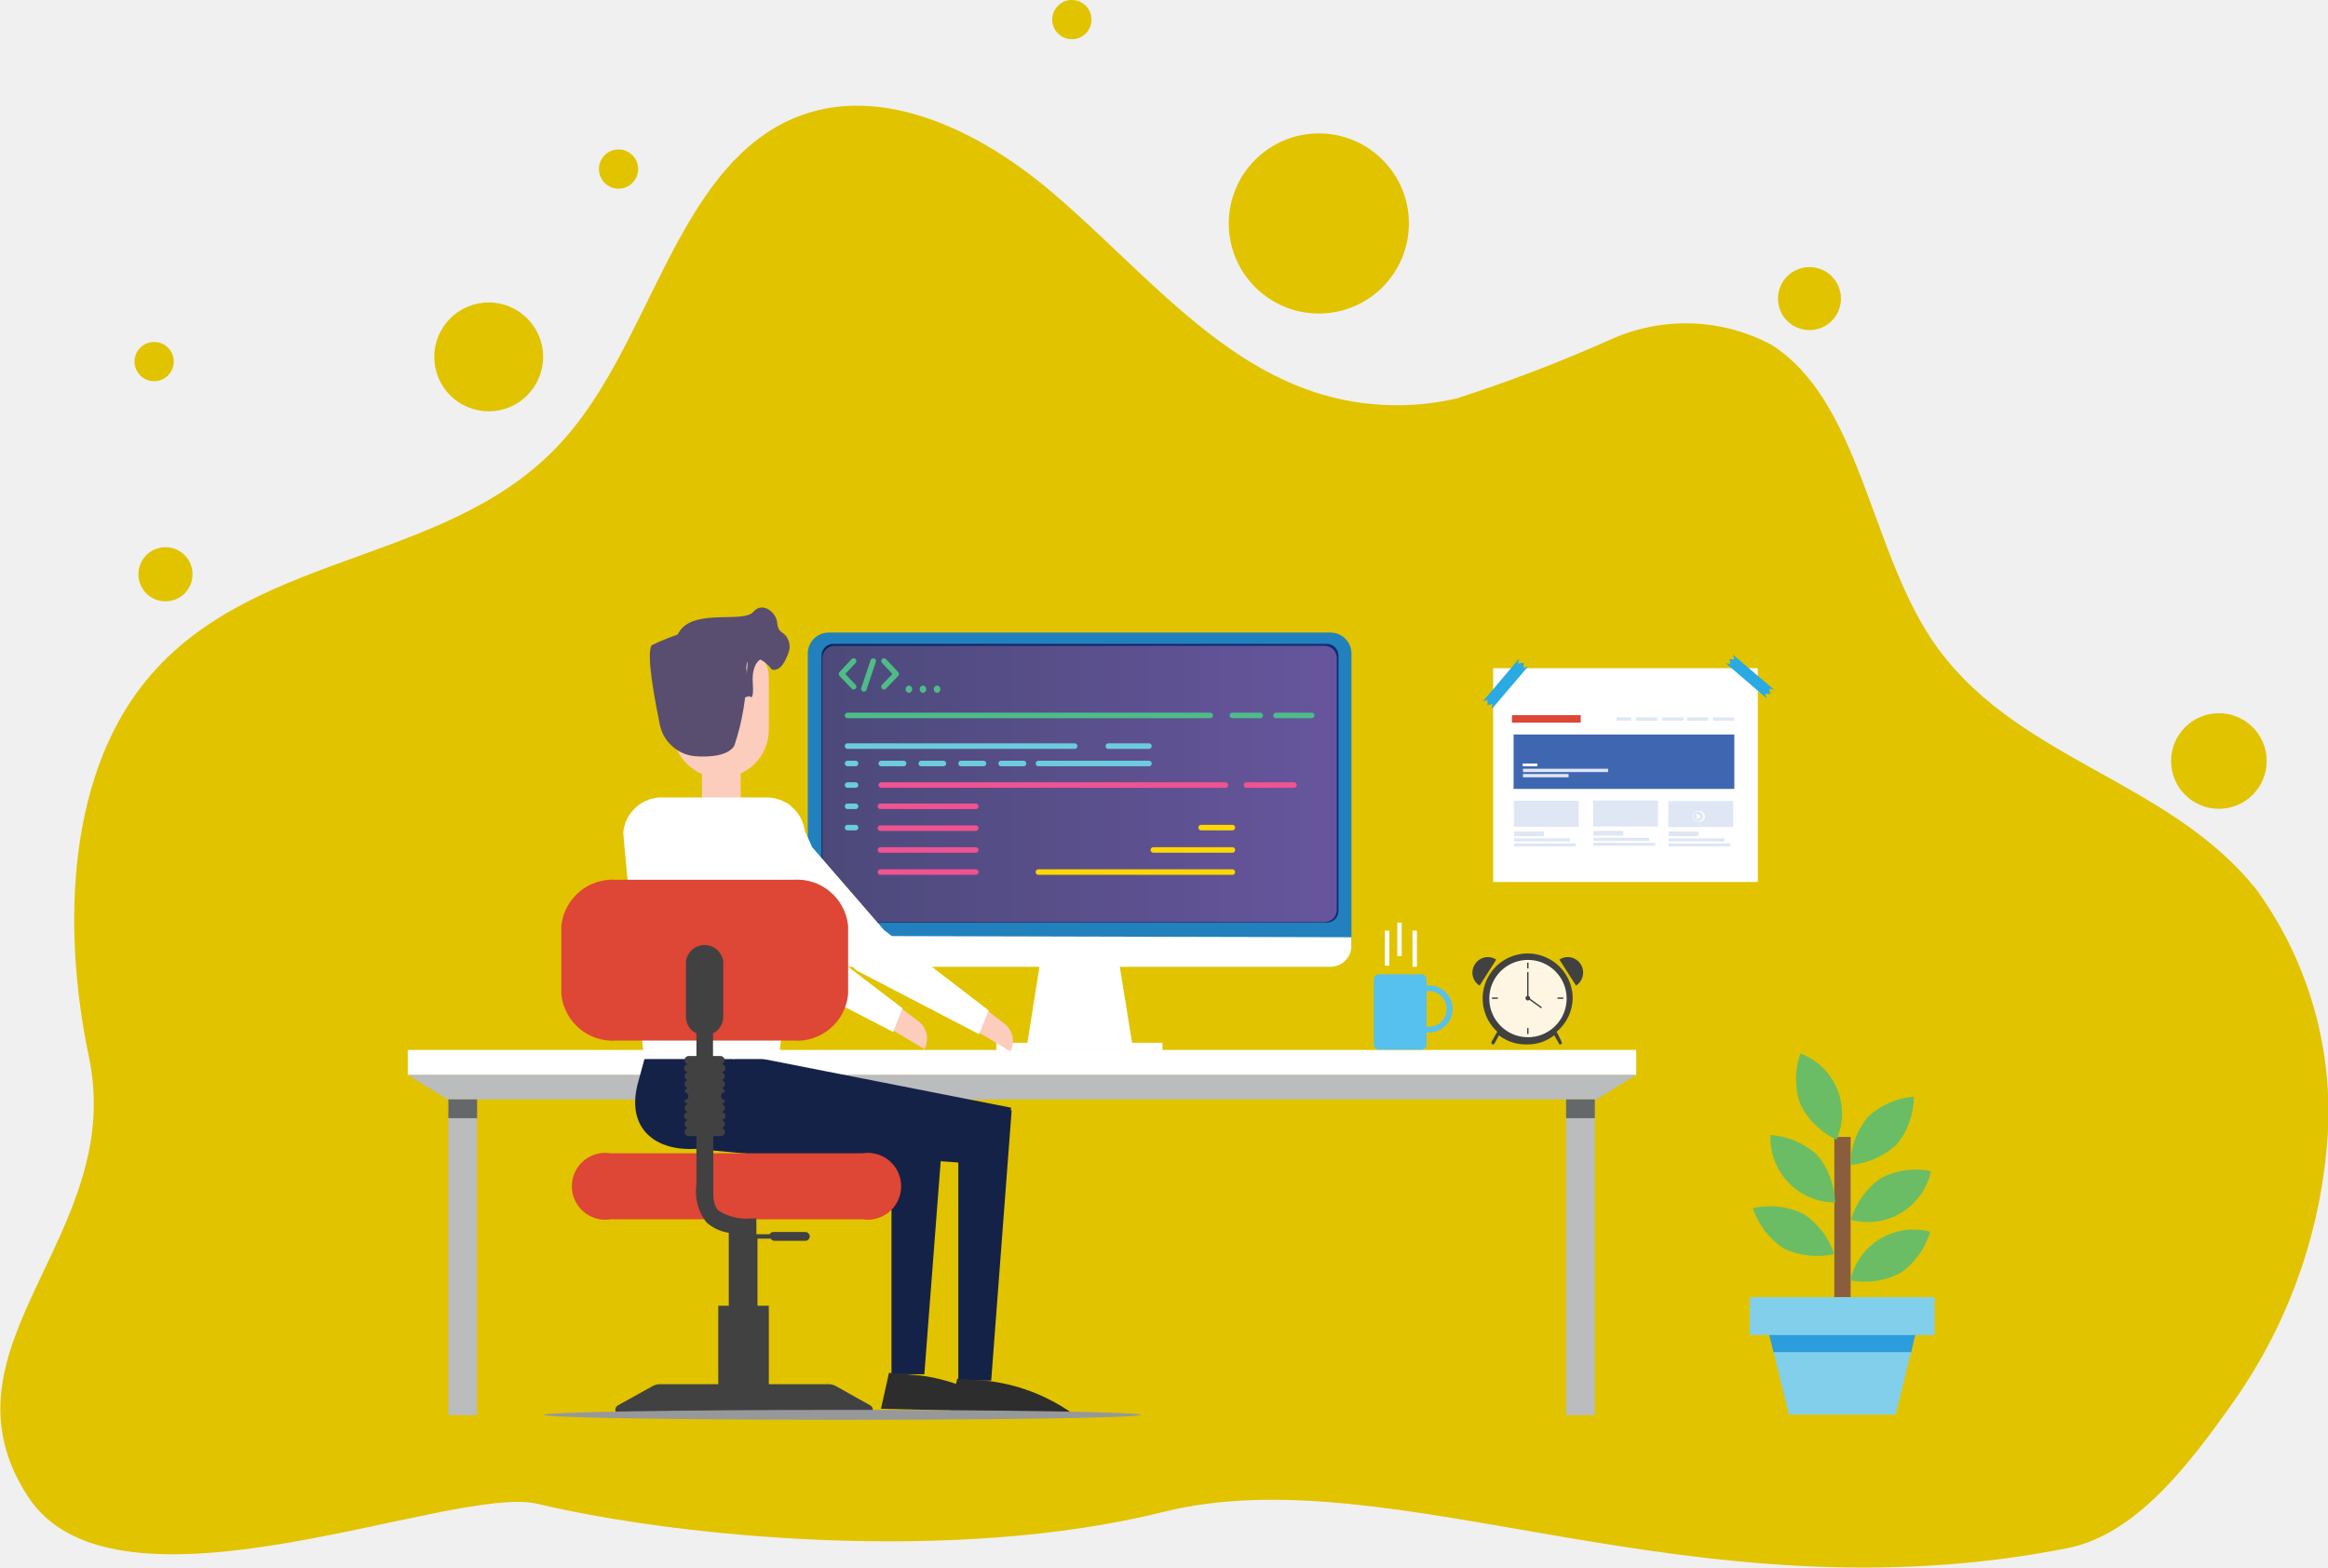
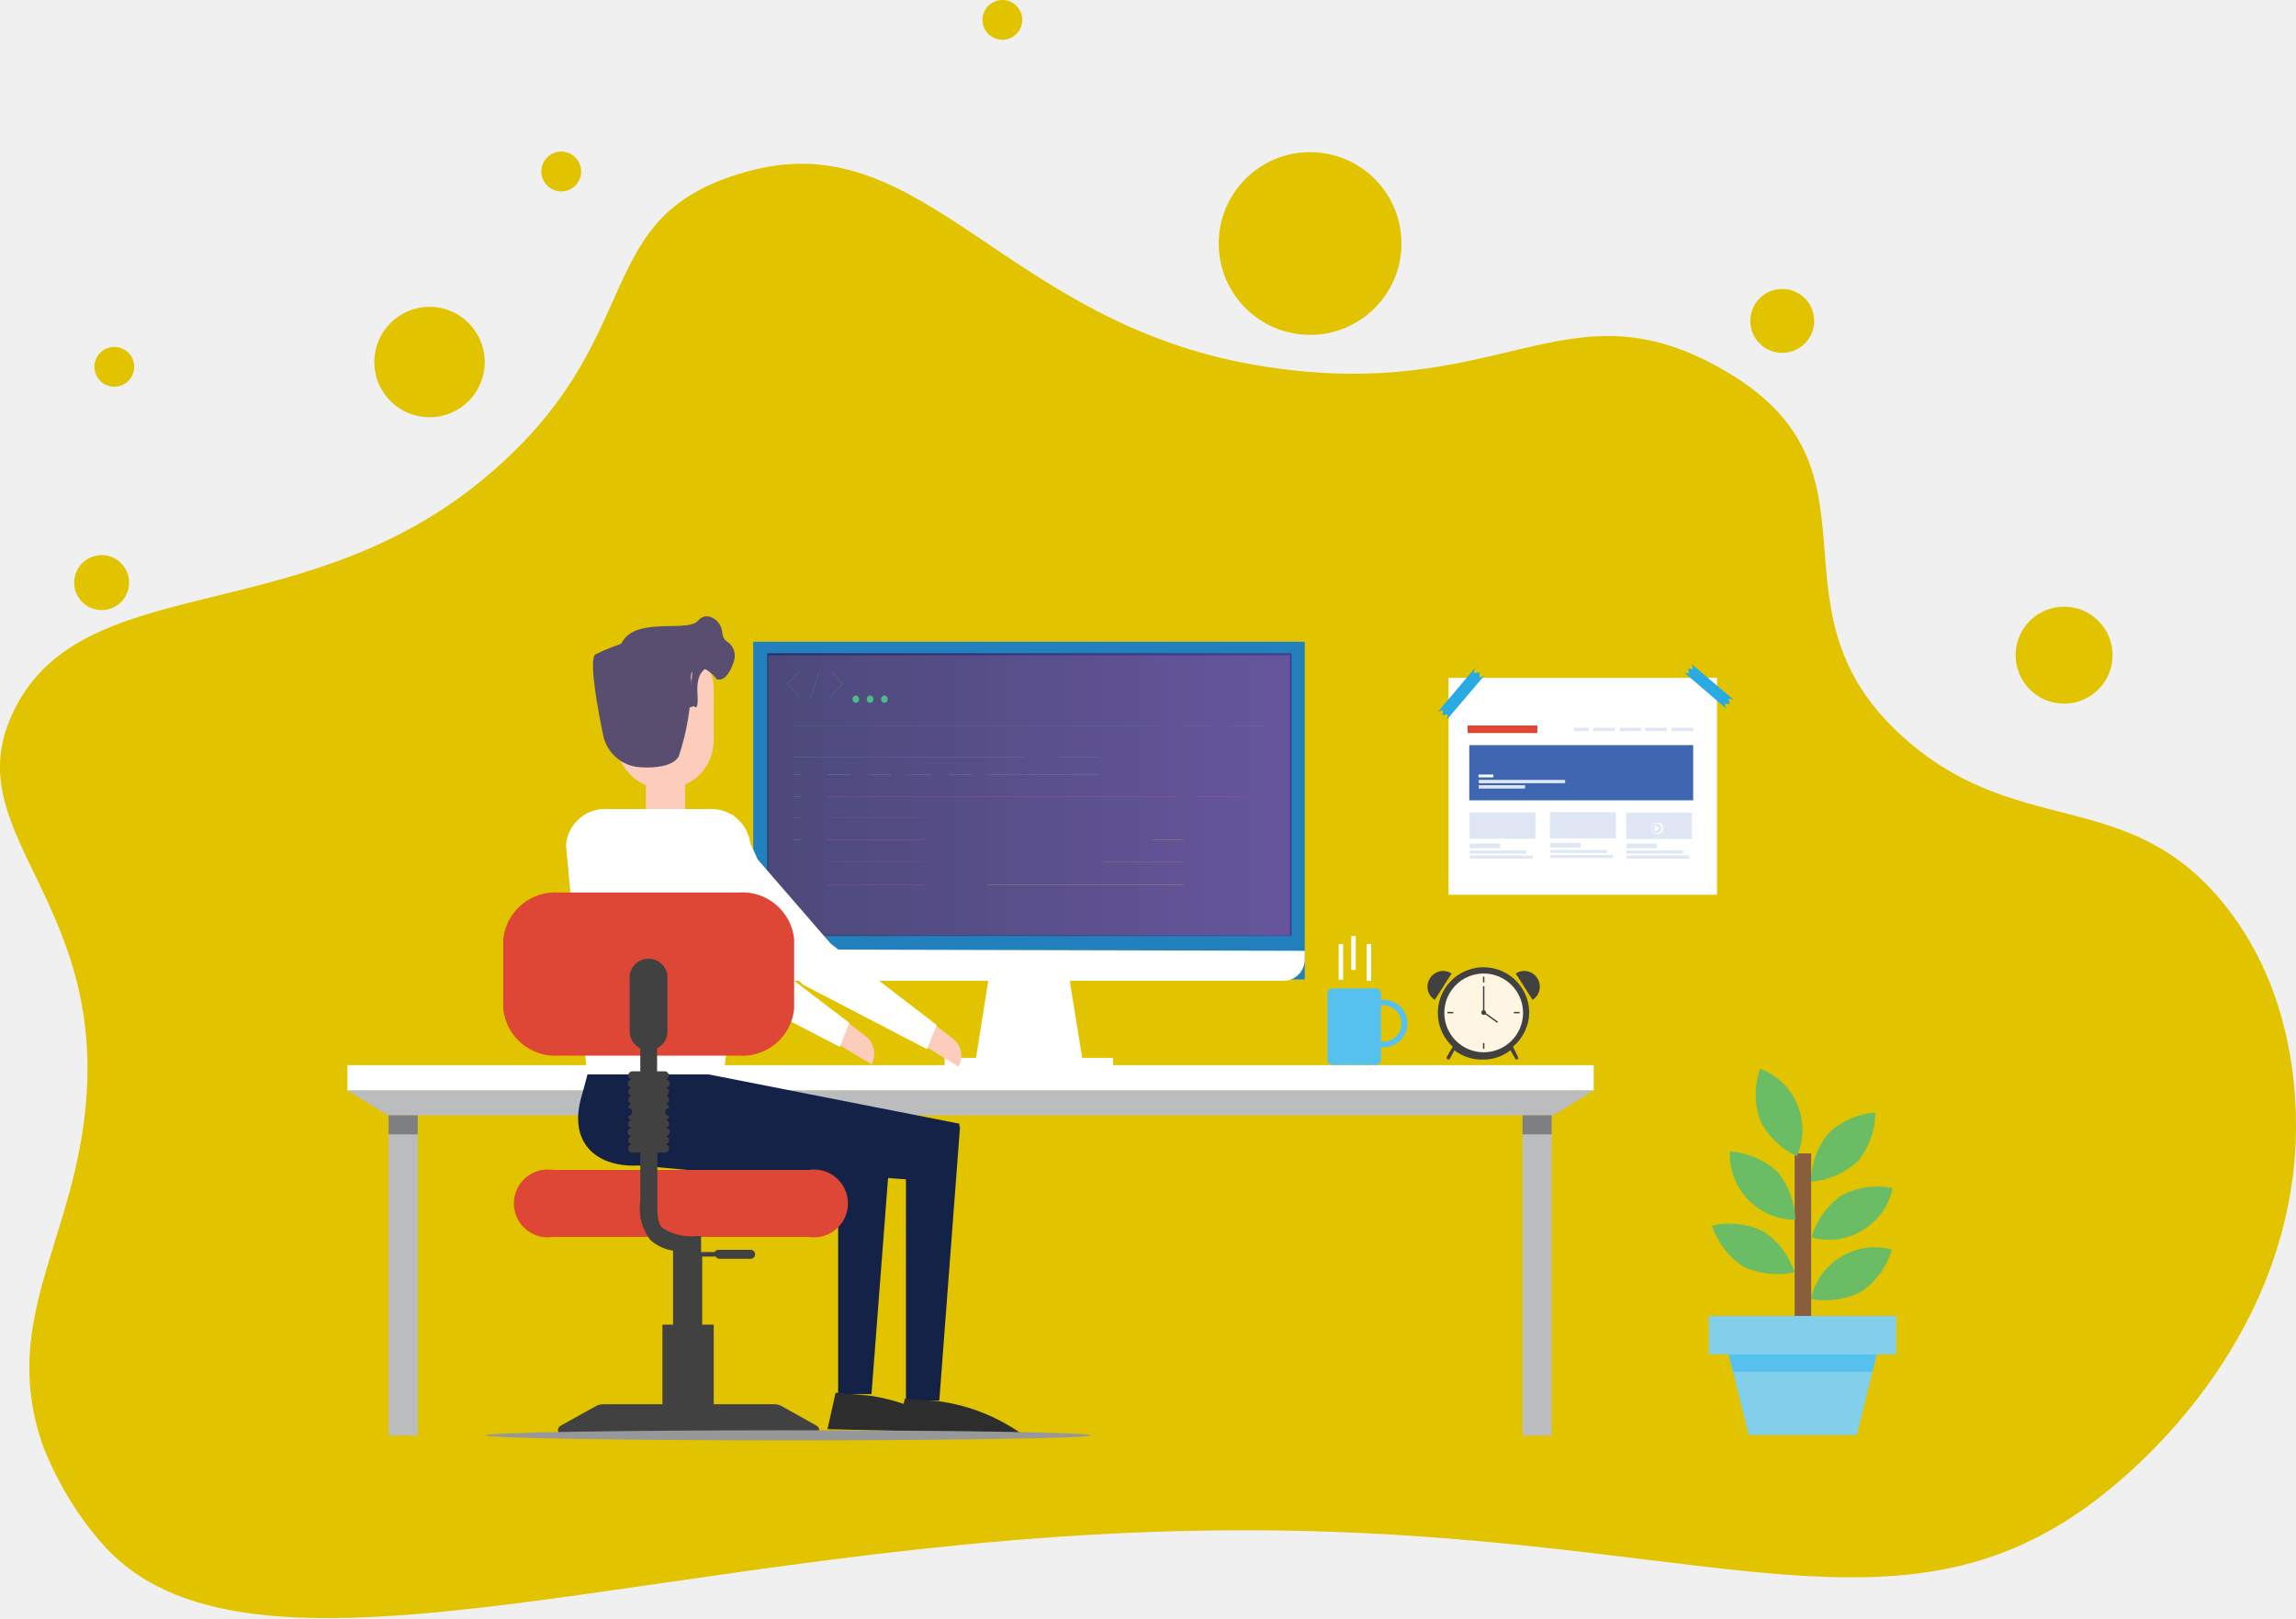
- <svg xmlns="http://www.w3.org/2000/svg" viewBox="0 0 84.27 56.75">
+ <svg xmlns="http://www.w3.org/2000/svg" width="3166.238" height="2231.589" viewBox="0 0 3166.238 2231.589">
  <defs>
-     <style>.cls-1{isolation:isolate;}.cls-2{fill:#e1c300;}.cls-3{fill:#fff;}.cls-4{fill:#babcbe;}.cls-5{fill:#6e6f71;opacity:0.8;}.cls-27,.cls-5,.cls-9{mix-blend-mode:multiply;}.cls-27,.cls-6{fill:#56c1ee;}.cls-7{fill:#bfbdbe;mix-blend-mode:darken;}.cls-8{fill:#2280bd;}.cls-9{opacity:0.81;fill:url(#Degradado_sin_nombre_28);}.cls-10,.cls-12,.cls-13,.cls-14{fill:none;stroke-linecap:round;stroke-linejoin:round;stroke-width:0.2px;}.cls-10{stroke:#4ebc88;}.cls-11{fill:#4ebc88;}.cls-12{stroke:#6cccde;}.cls-13{stroke:#ef5392;}.cls-14{stroke:#fed700;}.cls-15{fill:#152247;}.cls-16{fill:#fcccbc;}.cls-17{fill:#594e70;}.cls-18{fill:#2d2d2d;}.cls-19{fill:#de4635;}.cls-20{fill:#414142;}.cls-21{fill:#fef6e3;}.cls-22{fill:#2aaae2;}.cls-23{fill:#3f67b1;}.cls-24{fill:#dfe6f4;}.cls-25{fill:#979899;}.cls-26{fill:#82cfec;}.cls-28{fill:#8a5e3c;}.cls-29{fill:#6bbd65;}</style>
-     <linearGradient id="Degradado_sin_nombre_28" x1="29.74" y1="28.36" x2="48.45" y2="28.36" gradientUnits="userSpaceOnUse">
+     <linearGradient id="a" y1="0.695" x2="1" y2="0.695" gradientUnits="objectBoundingBox">
      <stop offset="0" stop-color="#231f5b" />
      <stop offset="1" stop-color="#432e86" />
    </linearGradient>
  </defs>
-   <g class="cls-1">
-     <g id="Layer_2" data-name="Layer 2">
-       <g id="Layer_1-2" data-name="Layer 1">
-         <path class="cls-2" d="M74.82,56.05c2.45-.48,4.34-2.92,5.94-5.18a18.86,18.86,0,0,0,3.45-9.17,13.72,13.72,0,0,0-2.49-9.44c-3.24-4.13-8.92-4.73-11.85-9.19-2.2-3.37-2.58-8.58-5.75-10.59a6.59,6.59,0,0,0-5.77-.21,55.37,55.37,0,0,1-5.64,2.16,9.61,9.61,0,0,1-5.89-.52c-3.34-1.4-5.91-4.56-8.8-7S31.27,2.76,28.09,4.6c-3.68,2.13-4.66,7.86-7.61,11.23-4,4.61-11,4-15,8.58-3,3.43-3.28,9-2.26,13.86C4.58,44.73-2.51,48.73,1,54.16c3.17,4.94,15.38-.45,18.45.28,5.14,1.22,15.08,2.18,22.64.3C50.45,52.65,61.16,58.74,74.82,56.05Z" />
-         <circle class="cls-2" cx="17.69" cy="12.92" r="1.97" />
-         <circle class="cls-2" cx="65.5" cy="10.81" r="1.14" />
-         <circle class="cls-2" cx="22.39" cy="6.12" r="0.71" />
-         <circle class="cls-2" cx="80.32" cy="27.55" r="1.73" />
-         <circle class="cls-2" cx="5.99" cy="20.79" r="0.98" />
-         <circle class="cls-2" cx="47.74" cy="8.09" r="3.26" />
-         <circle class="cls-2" cx="38.8" cy="0.71" r="0.71" />
-         <circle class="cls-2" cx="5.58" cy="13.09" r="0.71" />
-         <rect class="cls-3" x="14.76" y="38.01" width="44.47" height="0.91" />
-         <polygon class="cls-4" points="57.8 39.8 16.2 39.8 14.76 38.91 59.23 38.91 57.8 39.8" />
-         <rect class="cls-4" x="16.23" y="39.8" width="1.04" height="11.43" />
-         <rect class="cls-4" x="56.69" y="39.8" width="1.04" height="11.43" />
-         <rect class="cls-5" x="56.69" y="39.8" width="1.04" height="0.68" />
-         <rect class="cls-5" x="16.23" y="39.8" width="1.04" height="0.68" />
-         <path class="cls-6" d="M51.64,35.68h0v-.23a.18.18,0,0,0-.18-.18H49.91a.18.18,0,0,0-.18.18v2.37a.18.18,0,0,0,.18.18h1.55a.18.18,0,0,0,.18-.18v-.45h0a.85.85,0,1,0,0-1.69Zm0,1.49h0V35.88h0a.65.65,0,1,1,0,1.29Z" />
-         <path class="cls-3" d="M50.58,34.61h.16V33.4h-.16Zm-.45.35h.16V33.69h-.16Zm1-1.27V35h.16V33.69Z" />
-         <polygon class="cls-7" points="43.22 30.35 43.04 29.26 40.33 29.26 40.14 30.35 43.22 30.35" />
-         <polygon class="cls-3" points="41 37.88 37.17 37.88 37.72 34.41 40.44 34.41 41 37.88" />
-         <rect class="cls-8" x="29.24" y="22.9" width="19.68" height="12.05" rx="0.76" ry="0.76" />
-         <rect class="cls-3" x="29.77" y="23.38" width="18.62" height="10" rx="0.44" ry="0.44" />
-         <rect class="cls-3" x="36.07" y="37.75" width="6.01" height="0.27" />
-         <path class="cls-3" d="M29.24,33.88v.31A.76.76,0,0,0,30,35H48.16a.76.76,0,0,0,.76-.76v-.31Z" />
-         <rect class="cls-9" x="29.74" y="23.31" width="18.71" height="10.09" rx="0.42" ry="0.42" />
-         <polyline class="cls-10" points="30.9 23.93 30.46 24.4 30.9 24.86" />
-         <polyline class="cls-10" points="32 23.93 32.44 24.4 32 24.86" />
-         <line class="cls-10" x1="31.27" y1="24.94" x2="31.61" y2="23.93" />
-         <ellipse class="cls-11" cx="32.9" cy="24.95" rx="0.12" ry="0.13" />
-         <ellipse class="cls-11" cx="33.41" cy="24.95" rx="0.12" ry="0.13" />
-         <ellipse class="cls-11" cx="33.92" cy="24.95" rx="0.12" ry="0.13" />
-         <line class="cls-10" x1="30.68" y1="25.9" x2="43.81" y2="25.9" />
-         <line class="cls-10" x1="44.61" y1="25.9" x2="45.62" y2="25.9" />
-         <line class="cls-10" x1="46.19" y1="25.9" x2="47.48" y2="25.9" />
-         <line class="cls-12" x1="30.68" y1="27.01" x2="38.9" y2="27.01" />
-         <line class="cls-12" x1="40.12" y1="27.01" x2="41.59" y2="27.01" />
-         <line class="cls-12" x1="41.59" y1="27.64" x2="37.59" y2="27.64" />
-         <line class="cls-12" x1="37.05" y1="27.64" x2="36.24" y2="27.64" />
-         <line class="cls-12" x1="35.6" y1="27.64" x2="34.79" y2="27.64" />
-         <line class="cls-12" x1="34.15" y1="27.64" x2="33.35" y2="27.64" />
-         <line class="cls-12" x1="32.71" y1="27.64" x2="31.9" y2="27.64" />
-         <line class="cls-13" x1="44.36" y1="28.42" x2="31.9" y2="28.42" />
-         <line class="cls-12" x1="30.97" y1="27.64" x2="30.68" y2="27.64" />
-         <line class="cls-12" x1="30.97" y1="28.42" x2="30.68" y2="28.42" />
-         <line class="cls-12" x1="30.97" y1="29.19" x2="30.68" y2="29.19" />
-         <line class="cls-12" x1="30.97" y1="29.96" x2="30.68" y2="29.96" />
-         <line class="cls-13" x1="45.12" y1="28.42" x2="46.84" y2="28.42" />
-         <line class="cls-13" x1="31.87" y1="29.19" x2="35.32" y2="29.19" />
-         <line class="cls-13" x1="31.87" y1="29.98" x2="35.32" y2="29.98" />
-         <line class="cls-13" x1="31.87" y1="30.77" x2="35.32" y2="30.77" />
-         <line class="cls-13" x1="31.87" y1="31.57" x2="35.32" y2="31.57" />
-         <line class="cls-14" x1="37.59" y1="31.57" x2="44.61" y2="31.57" />
-         <line class="cls-14" x1="41.75" y1="30.77" x2="44.61" y2="30.77" />
-         <line class="cls-14" x1="43.48" y1="29.96" x2="44.61" y2="29.96" />
-         <path class="cls-15" d="M33.4,40l-.57,2.3-7.67-.71c-1.4.08-2.49-.7-2.08-2.34l.45-1.65Z" />
-         <path class="cls-15" d="M36.6,40.1l-.17,2.11-7.65-.55c-1.6-.14-2.73-.78-2.46-2.15l.31-1.37Z" />
-         <path class="cls-16" d="M25.82,27.36h.59a.41.41,0,0,1,.41.41v2.07a0,0,0,0,1,0,0h-1.4a0,0,0,0,1,0,0V27.76a.41.41,0,0,1,.41-.41Z" transform="translate(52.23 57.19) rotate(180)" />
-         <path class="cls-16" d="M32.16,37.2l1.3.78h0a.79.79,0,0,0-.2-1l-.66-.5Z" />
-         <path class="cls-3" d="M25.07,29.71s-.77,1.87,0,2.55,2.81,2.79,2.81,2.79l4.45,2.31.34-.86-3.82-2.91-2.59-3s-.82-1.87-1-1.57A3.15,3.15,0,0,0,25.07,29.71Z" />
-         <path class="cls-3" d="M28.19,38.34H23.31l-.75-8.19a1.4,1.4,0,0,1,1.49-1.28h3.6a1.4,1.4,0,0,1,1.49,1.28Z" />
-         <path class="cls-16" d="M25.49,23.38H26.7a1.13,1.13,0,0,1,1.13,1.13v1.91a1.74,1.74,0,0,1-1.74,1.74h0a1.74,1.74,0,0,1-1.74-1.74V24.51a1.13,1.13,0,0,1,1.13-1.13Z" />
-         <path class="cls-17" d="M24.5,24.44s-.39-1.26.29-1.79,2.16-.12,2.48-.5.82,0,.86.38.17.31.31.48a.62.62,0,0,1,.1.62c-.08.23-.27.7-.6.61,0,0-.38-.54-.83-.42s-.36.34-.92.25-.84-.8-1.11-.36S24.65,24.46,24.5,24.44Z" />
-         <path class="cls-16" d="M35.27,37.28l1.3.78h0a.78.78,0,0,0-.21-1l-.65-.5Z" />
-         <path class="cls-3" d="M28.18,29.78s-.78,1.88,0,2.56S31,35.13,31,35.13l4.44,2.31.35-.86L32,33.67l-2.6-3s-.81-1.88-1-1.57A3.15,3.15,0,0,0,28.18,29.78Z" />
-         <polygon class="cls-15" points="33.46 49.75 32.27 49.75 32.27 39.97 34.21 39.97 33.46 49.75" />
-         <polygon class="cls-15" points="35.88 49.98 34.69 49.98 34.69 40.2 36.62 40.2 35.88 49.98" />
-         <path class="cls-17" d="M27.7,23.79l-.17.08s-.33.15-.28.86-.12.47-.12.47l-.17.05.15-1.81.38.23a.5.5,0,0,0-.46.62A8.66,8.66,0,0,1,26.58,27c-.23.37-.9.41-1.36.38a1.4,1.4,0,0,1-.78-.28h0a1.42,1.42,0,0,1-.55-.84c-.18-.88-.51-2.6-.3-2.9a7.53,7.53,0,0,1,2.5-.73,1.41,1.41,0,0,1,1.26.41l.18.18v.36" />
-         <path class="cls-18" d="M32.18,49.7,31.89,51l4.6.11a6.69,6.69,0,0,0-3.13-1.31Z" />
-         <path class="cls-18" d="M34.65,49.91l-.29,1.27,4.6.09A6.71,6.71,0,0,0,35.84,50Z" />
-         <path class="cls-19" d="M28.7,31.85H22.32a1.87,1.87,0,0,0-2,1.66V36a1.87,1.87,0,0,0,2,1.67H28.7a1.86,1.86,0,0,0,2-1.67V33.51A1.86,1.86,0,0,0,28.7,31.85Z" />
-         <path class="cls-19" d="M31.22,41.75H22.1a1.21,1.21,0,1,0,0,2.39h9.12a1.21,1.21,0,1,0,0-2.39Z" />
-         <path class="cls-20" d="M26.11,38.53a.16.16,0,0,0,.12-.15.15.15,0,0,0-.15-.15h-.27v-.82a.67.67,0,0,0,.37-.6v-2a.68.68,0,0,0-1.35,0v2a.66.66,0,0,0,.38.6v.82h-.28a.15.15,0,0,0-.15.15.16.16,0,0,0,.12.15.14.14,0,0,0,0,.28.16.16,0,0,0-.12.15.14.14,0,0,0,.12.14.15.15,0,0,0-.12.15.14.14,0,0,0,.12.14.15.15,0,0,0-.12.15.14.14,0,0,1,0,.28.15.15,0,0,0,.12.15.14.14,0,0,0-.12.14.16.16,0,0,0,.12.15.14.14,0,0,0,0,.28.16.16,0,0,0-.12.15.14.14,0,0,0,.12.14.16.16,0,0,0-.12.15.15.15,0,0,0,.15.15h.28v1.55c0,.06,0,.12,0,.18a1.83,1.83,0,0,0,.36,1.39,1.57,1.57,0,0,0,.81.38v2.64H26v2.84h-2.1a.58.58,0,0,0-.26.06l-1.26.7a.19.19,0,0,0,.1.36h8.92a.19.19,0,0,0,.09-.36l-1.25-.7a.58.58,0,0,0-.26-.06H27.83V47.27h-.41V44.84h.48a.16.16,0,0,0,.14.08h1.11a.16.16,0,0,0,0-.32H28a.16.16,0,0,0-.14.08h-.48v-.57h-.18A1.87,1.87,0,0,1,26,43.82c-.18-.18-.19-.48-.18-1V41.13h.27a.15.15,0,0,0,.15-.15.16.16,0,0,0-.12-.15.14.14,0,0,0,.12-.14.16.16,0,0,0-.12-.15.14.14,0,0,0,0-.28.16.16,0,0,0,.12-.15.14.14,0,0,0-.12-.14.15.15,0,0,0,.12-.15.14.14,0,0,1,0-.28.15.15,0,0,0-.12-.15.14.14,0,0,0,.12-.14.15.15,0,0,0-.12-.15.14.14,0,0,0,.12-.14.16.16,0,0,0-.12-.15.14.14,0,0,0,0-.28Z" />
-         <path class="cls-21" d="M56.82,36.14a1.52,1.52,0,1,1-1.52-1.52A1.52,1.52,0,0,1,56.82,36.14Z" />
-         <path class="cls-20" d="M55.39,36.14a.09.09,0,0,1-.09.08.09.09,0,0,1-.08-.08.09.09,0,0,1,.08-.09A.09.09,0,0,1,55.39,36.14Z" />
-         <path class="cls-20" d="M53.39,34.91a.55.55,0,0,0,.17.77l.6-.94A.55.55,0,0,0,53.39,34.91Zm3.83,0a.55.55,0,0,0-.77-.17l.6.94A.56.56,0,0,0,57.22,34.91Zm-.29,1.24a1.63,1.63,0,1,0-2.73,1.2L54,37.7a.08.08,0,0,0,0,.09.06.06,0,0,0,.09,0l.17-.31a1.58,1.58,0,0,0,1,.33,1.56,1.56,0,0,0,1-.33l.18.31s0,.05.08,0,0,0,0-.09l-.17-.35A1.62,1.62,0,0,0,56.93,36.15Zm-1.63,1.4a1.4,1.4,0,1,1,1.41-1.4A1.4,1.4,0,0,1,55.3,37.55Z" />
-         <rect class="cls-20" x="55.28" y="34.85" width="0.05" height="0.21" />
-         <rect class="cls-20" x="55.28" y="35.19" width="0.05" height="0.93" />
-         <rect class="cls-20" x="55.52" y="36" width="0.05" height="0.62" transform="translate(117.44 12.36) rotate(125.68)" />
-         <rect class="cls-20" x="56.46" y="36.03" width="0.05" height="0.21" transform="translate(92.62 -20.35) rotate(90)" />
-         <rect class="cls-20" x="55.28" y="37.21" width="0.05" height="0.21" transform="translate(110.61 74.64) rotate(180)" />
-         <rect class="cls-20" x="54.1" y="36.03" width="0.05" height="0.21" transform="translate(17.98 90.26) rotate(-90)" />
-         <rect class="cls-3" x="54.05" y="24.19" width="9.58" height="7.74" />
-         <polygon class="cls-22" points="54 25.67 54.02 25.48 53.84 25.53 53.85 25.34 53.68 25.39 54.99 23.84 54.95 24.02 55.16 23.99 55.15 24.18 55.32 24.12 54 25.67" />
-         <polygon class="cls-22" points="62.47 24.01 62.64 24.03 62.6 23.86 62.78 23.87 62.73 23.7 64.22 24.97 64.05 24.93 64.08 25.13 63.9 25.11 63.95 25.28 62.47 24.01" />
-         <rect class="cls-23" x="54.79" y="26.59" width="7.99" height="1.97" />
-         <rect class="cls-24" x="54.8" y="28.99" width="2.35" height="0.94" />
-         <rect class="cls-3" x="55.12" y="27.64" width="0.53" height="0.1" />
-         <rect class="cls-24" x="55.13" y="27.83" width="3.08" height="0.12" />
-         <rect class="cls-24" x="55.13" y="28.02" width="1.65" height="0.12" />
-         <rect class="cls-24" x="58.52" y="25.97" width="0.53" height="0.12" />
-         <rect class="cls-24" x="59.22" y="25.97" width="0.77" height="0.12" />
-         <rect class="cls-24" x="60.16" y="25.97" width="0.77" height="0.12" />
-         <rect class="cls-24" x="61.07" y="25.97" width="0.77" height="0.12" />
-         <rect class="cls-24" x="62.01" y="25.97" width="0.77" height="0.12" />
-         <rect class="cls-19" x="54.73" y="25.89" width="2.49" height="0.27" />
-         <rect class="cls-24" x="54.81" y="30.1" width="1.08" height="0.17" />
-         <rect class="cls-24" x="54.81" y="30.35" width="2.02" height="0.11" />
-         <rect class="cls-24" x="54.81" y="30.53" width="2.24" height="0.11" />
-         <rect class="cls-24" x="57.67" y="28.98" width="2.35" height="0.94" />
-         <rect class="cls-24" x="57.68" y="30.08" width="1.08" height="0.17" />
-         <rect class="cls-24" x="57.68" y="30.33" width="2.02" height="0.11" />
-         <rect class="cls-24" x="57.68" y="30.51" width="2.24" height="0.11" />
-         <rect class="cls-24" x="60.39" y="29" width="2.35" height="0.94" />
-         <rect class="cls-24" x="60.4" y="30.1" width="1.08" height="0.17" />
-         <rect class="cls-24" x="60.4" y="30.35" width="2.02" height="0.11" />
-         <rect class="cls-24" x="60.4" y="30.53" width="2.24" height="0.11" />
-         <polygon class="cls-3" points="61.41 29.45 61.59 29.56 61.41 29.66 61.41 29.45" />
-         <path class="cls-3" d="M61.47,29.36a.2.2,0,0,0-.19.2.2.2,0,0,0,.19.19.2.2,0,1,0,0-.39Zm0,.37a.17.17,0,0,1-.17-.17.17.17,0,0,1,.17-.18.18.18,0,0,1,.18.18A.18.18,0,0,1,61.47,29.73Z" />
-         <ellipse class="cls-25" cx="30.49" cy="51.22" rx="10.8" ry="0.18" />
-         <polygon class="cls-26" points="68.62 51.21 64.76 51.21 63.74 47.09 69.64 47.09 68.62 51.21" />
-         <polygon class="cls-27" points="63.97 48.03 64.2 48.95 69.18 48.95 69.4 48.03 63.97 48.03" />
-         <rect class="cls-28" x="66.4" y="41.16" width="0.59" height="5.8" />
-         <rect class="cls-26" x="63.34" y="46.96" width="6.69" height="1.37" />
-         <path class="cls-29" d="M69.9,42.4A2.34,2.34,0,0,1,67,44.16a2.79,2.79,0,0,1,1.07-1.5A2.71,2.71,0,0,1,69.9,42.4Z" />
-         <path class="cls-29" d="M69.87,44.59a2.75,2.75,0,0,1-1.07,1.49,2.78,2.78,0,0,1-1.82.27,2.34,2.34,0,0,1,2.89-1.76Z" />
-         <path class="cls-29" d="M69.28,39.7a2.74,2.74,0,0,1-.62,1.73,2.79,2.79,0,0,1-1.68.74,2.79,2.79,0,0,1,.63-1.73A2.75,2.75,0,0,1,69.28,39.7Z" />
-         <path class="cls-29" d="M66.4,45.4a2.85,2.85,0,0,1-1.83-.2,2.82,2.82,0,0,1-1.12-1.46,2.78,2.78,0,0,1,1.83.2A2.82,2.82,0,0,1,66.4,45.4Z" />
-         <path class="cls-29" d="M66.43,43.53a2.34,2.34,0,0,1-2.34-2.44,2.79,2.79,0,0,1,1.69.72A2.84,2.84,0,0,1,66.43,43.53Z" />
-         <path class="cls-29" d="M65.17,38.14a2.73,2.73,0,0,0,0,1.84,2.78,2.78,0,0,0,1.31,1.28,2.33,2.33,0,0,0-1.3-3.12Z" />
-       </g>
+   <g transform="translate(0.271 0.34)">
+     <g transform="translate(-0.271 -0.34)">
+       <path d="M2897.525,1842.7c40.155-31.5,236.986-191.343,265.352-451.439,4.522-41.507,18.976-222.454-96.232-364.83-134.686-166.493-289.468-86.029-449.7-236.908-186.009-175.188-8.425-361.121-233.661-495.652s-309.372,47.536-651.4-10.628C1387.035,224.61,1274.88-46,1038.011,14.176,801.142,74.388,906.533,246.639,659.229,446.1,405.316,650.852,104.911,563.238,14.9,768.262c-73.237,166.763,144.927,260.019,99.13,568.966C89.22,1504.416,4.118,1610.735,57.374,1769.111c0,0,26.242,78.106,88.5,145.159,209.894,226.087,783.3-12.483,1515.206-23.768C2333.855,1880.145,2607.632,2070.135,2897.525,1842.7Z" transform="translate(0.271 220.344)" fill="#e1c300" />
+       <circle cx="76.135" cy="76.135" r="76.135" transform="translate(516.198 423.188)" fill="#e1c300" />
+       <circle cx="44.058" cy="44.058" r="44.058" transform="translate(2413.703 398.501)" fill="#e1c300" />
+       <circle cx="27.44" cy="27.44" r="27.44" transform="translate(746.536 209.082)" fill="#e1c300" />
+       <circle cx="66.86" cy="66.86" r="66.86" transform="translate(2779.563 836.714)" fill="#e1c300" />
+       <circle cx="37.874" cy="37.874" r="37.874" transform="translate(102.285 765.603)" fill="#e1c300" />
+       <circle cx="125.99" cy="125.99" r="125.99" transform="translate(1680.662 209.855)" fill="#e1c300" />
+       <circle cx="27.44" cy="27.44" r="27.44" transform="translate(1354.844)" fill="#e1c300" />
+       <circle cx="27.44" cy="27.44" r="27.44" transform="translate(130.215 478.454)" fill="#e1c300" />
+       <rect width="1718.645" height="35.169" transform="translate(479.096 1468.984)" fill="#fff" />
+       <path d="M1675.506,72.966H67.778L12.126,38.57H1730.771Z" transform="translate(466.97 1465.196)" fill="#babcbe" />
+       <rect width="40.193" height="441.739" transform="translate(535.908 1538.162)" fill="#babcbe" />
+       <rect width="40.193" height="441.739" transform="translate(2099.578 1538.162)" fill="#babcbe" />
+       <rect width="40.193" height="26.28" transform="translate(2099.578 1538.162)" fill="#6e6f71" opacity="0.8" style="isolation:isolate" />
+       <rect width="40.193" height="26.28" transform="translate(535.908 1538.162)" fill="#6e6f71" opacity="0.8" style="isolation:isolate" />
+       <path d="M120.912,50.775h0V41.886a6.952,6.952,0,0,0-6.956-6.957h-59.9A6.952,6.952,0,0,0,47.1,41.886h0v91.594a6.977,6.977,0,0,0,6.957,6.956h59.9a6.977,6.977,0,0,0,6.956-6.956h0V116.089h0a32.85,32.85,0,1,0,7.111-65.314A31.25,31.25,0,0,0,120.912,50.775Zm0,57.584h0V58.5h0a25.121,25.121,0,1,1,6.222,49.855A27.928,27.928,0,0,1,120.912,108.36Z" transform="translate(1783.494 1328.168)" fill="#56c1ee" />
+       <path d="M64.887,79.823h6.183V33.06H64.887ZM47.5,93.35H53.68V44.268H47.5ZM86.143,44.268V94.9h6.184V44.268Z" transform="translate(1798.553 1257.768)" fill="#fff" />
+       <path d="M156.54,71.045,149.583,28.92H44.849L37.506,71.045Z" transform="translate(1422.459 1101.9)" fill="#bfbdbe" />
+       <path d="M182.555,168.176H34.536L55.792,34.07H160.913Z" transform="translate(1310.646 1295.784)" fill="#fff" />
+       <rect width="760.579" height="465.7" rx="0.76" transform="translate(1038.709 885.023)" fill="#2280bd" />
+       <rect width="719.613" height="386.473" rx="0.44" transform="translate(1059.192 903.574)" fill="#fff" />
+       <rect width="232.27" height="10.435" transform="translate(1302.67 1458.936)" fill="#fff" />
+       <path d="M26.671,33.54V45.521A29.342,29.342,0,0,0,54.033,76.748c.7.039,1.353.077,2.01.077H757.878a29.359,29.359,0,0,0,29.372-29.372V35.472Z" transform="translate(1012.036 1275.838)" fill="#fff" />
+       <rect width="723.091" height="389.951" rx="0.42" transform="translate(1058.033 900.868)" opacity="0.81" fill="url(#a)" style="isolation:isolate" />
+       <path d="M44.831,23.59l-17,18.164,17,17.778" transform="translate(1058.033 901.24)" fill="none" stroke="#4ebc88" stroke-linecap="round" stroke-linejoin="round" stroke-width="0.2" />
+       <path d="M29.366,23.59l17,18.164-17,17.778" transform="translate(1116.01 901.24)" fill="none" stroke="#4ebc88" stroke-linecap="round" stroke-linejoin="round" stroke-width="0.2" />
+       <line y1="39.034" x2="13.14" transform="translate(1117.163 924.83)" stroke-width="0.2" stroke="#4ebc88" stroke-linecap="round" stroke-linejoin="round" fill="none" />
+       <ellipse cx="4.638" cy="5.024" rx="4.638" ry="5.024" transform="translate(1175.521 959.226)" fill="#4ebc88" />
+       <ellipse cx="4.638" cy="5.024" rx="4.638" ry="5.024" transform="translate(1195.231 959.226)" fill="#4ebc88" />
+       <ellipse cx="4.638" cy="5.024" rx="4.638" ry="5.024" transform="translate(1214.941 959.226)" fill="#4ebc88" />
+       <line x2="507.439" transform="translate(1094.361 1000.965)" stroke-width="0.2" stroke="#4ebc88" stroke-linecap="round" stroke-linejoin="round" fill="none" />
+       <line x2="39.034" transform="translate(1632.718 1000.965)" stroke-width="0.2" stroke="#4ebc88" stroke-linecap="round" stroke-linejoin="round" fill="none" />
+       <line x2="49.855" transform="translate(1693.781 1000.965)" stroke-width="0.2" stroke="#4ebc88" stroke-linecap="round" stroke-linejoin="round" fill="none" />
+       <line x2="317.681" transform="translate(1094.361 1043.863)" stroke-width="0.2" stroke="#6cccde" stroke-linecap="round" stroke-linejoin="round" fill="none" />
+       <line x2="56.812" transform="translate(1459.192 1043.863)" stroke-width="0.2" stroke="#6cccde" stroke-linecap="round" stroke-linejoin="round" fill="none" />
+       <line x1="154.589" transform="translate(1361.414 1068.211)" stroke-width="0.2" stroke="#6cccde" stroke-linecap="round" stroke-linejoin="round" fill="none" />
+       <line x1="31.304" transform="translate(1309.24 1068.211)" stroke-width="0.2" stroke="#6cccde" stroke-linecap="round" stroke-linejoin="round" fill="none" />
+       <line x1="31.304" transform="translate(1253.202 1068.211)" stroke-width="0.2" stroke="#6cccde" stroke-linecap="round" stroke-linejoin="round" fill="none" />
+       <line x1="30.918" transform="translate(1197.55 1068.211)" stroke-width="0.2" stroke="#6cccde" stroke-linecap="round" stroke-linejoin="round" fill="none" />
+       <line x1="31.304" transform="translate(1141.511 1068.211)" stroke-width="0.2" stroke="#6cccde" stroke-linecap="round" stroke-linejoin="round" fill="none" />
+       <line x1="481.545" transform="translate(1141.511 1098.356)" stroke-width="0.2" stroke="#ef5392" stroke-linecap="round" stroke-linejoin="round" fill="none" />
+       <line x1="11.208" transform="translate(1094.361 1068.211)" stroke-width="0.2" stroke="#6cccde" stroke-linecap="round" stroke-linejoin="round" fill="none" />
+       <line x1="11.208" transform="translate(1094.361 1098.356)" stroke-width="0.2" stroke="#6cccde" stroke-linecap="round" stroke-linejoin="round" fill="none" />
+       <line x1="11.208" transform="translate(1094.361 1128.115)" stroke-width="0.2" stroke="#6cccde" stroke-linecap="round" stroke-linejoin="round" fill="none" />
+       <line x1="11.208" transform="translate(1094.361 1157.873)" stroke-width="0.2" stroke="#6cccde" stroke-linecap="round" stroke-linejoin="round" fill="none" />
+       <line x2="66.473" transform="translate(1652.428 1098.356)" stroke-width="0.2" stroke="#ef5392" stroke-linecap="round" stroke-linejoin="round" fill="none" />
+       <line x2="133.333" transform="translate(1140.352 1128.115)" stroke-width="0.2" stroke="#ef5392" stroke-linecap="round" stroke-linejoin="round" fill="none" />
+       <line x2="133.333" transform="translate(1140.352 1158.646)" stroke-width="0.2" stroke="#ef5392" stroke-linecap="round" stroke-linejoin="round" fill="none" />
+       <line x2="133.333" transform="translate(1140.352 1189.177)" stroke-width="0.2" stroke="#ef5392" stroke-linecap="round" stroke-linejoin="round" fill="none" />
+       <line x2="133.333" transform="translate(1140.352 1220.095)" stroke-width="0.2" stroke="#ef5392" stroke-linecap="round" stroke-linejoin="round" fill="none" />
+       <line x2="271.304" transform="translate(1361.414 1220.095)" stroke-width="0.2" stroke="#fed700" stroke-linecap="round" stroke-linejoin="round" fill="none" />
+       <line x2="110.531" transform="translate(1522.187 1189.177)" stroke-width="0.2" stroke="#fed700" stroke-linecap="round" stroke-linejoin="round" fill="none" />
+       <line x2="43.671" transform="translate(1589.047 1157.873)" stroke-width="0.2" stroke="#fed700" stroke-linecap="round" stroke-linejoin="round" fill="none" />
+       <path d="M422.575,130.014,400.546,218.9,104.121,191.463C50.015,194.555,7.89,164.41,23.735,101.028L41.126,37.26Z" transform="translate(776.904 1415.886)" fill="#152247" />
+       <path d="M422.483,113.549l-6.57,81.546L120.262,173.839c-61.836-5.411-105.507-30.145-95.072-83.092L37.17,37.8Z" transform="translate(900.667 1436.216)" fill="#152247" />
+       <path d="M61.423,122.855h-22.8A15.867,15.867,0,0,1,22.776,107.01v-80H76.882V107.4a15.842,15.842,0,0,1-15.845,15.845Z" transform="translate(867.911 1030.001)" fill="#fcccbc" />
+       <path d="M29.526,63.966,79.768,94.111h0a30.524,30.524,0,0,0-7.729-38.647L46.531,36.14Z" transform="translate(1122.031 1373.721)" fill="#fcccbc" />
+       <path d="M35.32,56.574s-29.758,72.27,0,98.551,108.6,107.826,108.6,107.826L315.9,352.226l13.14-33.237L181.406,206.525,81.31,90.583S49.619,18.313,42.663,29.907A122.318,122.318,0,0,0,35.32,56.574Z" transform="translate(842.228 1091.645)" fill="#fff" />
+       <path d="M237.51,394.644H48.911L19.926,78.122A54.1,54.1,0,0,1,77.51,28.654h139.13a54.1,54.1,0,0,1,57.585,49.468Z" transform="translate(760.617 1087.102)" fill="#fff" />
+       <path d="M65.774,23.04h46.763a43.675,43.675,0,0,1,43.671,43.671v73.816a67.245,67.245,0,0,1-67.246,67.246h0a67.245,67.245,0,0,1-67.246-67.246V66.711A43.675,43.675,0,0,1,65.387,23.04Z" transform="translate(828.005 880.542)" fill="#fcccbc" />
+       <path d="M26.057,116.238s-15.072-48.7,11.208-69.179,83.478-4.638,95.845-19.324,31.691,0,33.237,14.686,6.57,11.981,11.981,18.551a23.934,23.934,0,0,1,3.865,23.961C179.1,93.823,171.757,111.987,159,108.509c0,0-14.686-20.869-32.077-16.232s-13.913,13.14-35.555,9.662-32.464-30.918-42.9-13.913S31.854,117.011,26.057,116.238Z" transform="translate(829.462 828.31)" fill="#594e70" />
+       <path d="M32.636,64.046,82.878,94.191h0a30.116,30.116,0,0,0-8.116-38.647L49.641,36.22Z" transform="translate(1239.114 1376.733)" fill="#fcccbc" />
+       <path d="M38.6,56.34S8.452,129,38.6,155.277,147.582,263.1,147.582,263.1l171.594,89.275L332.7,319.141,186.23,206.678,85.747,90.736S54.442,18.079,47.1,30.06A120.679,120.679,0,0,0,38.6,56.34Z" transform="translate(959.143 1094.585)" fill="#fff" />
+       <path d="M75.626,417.6H29.636V39.63h74.976Z" transform="translate(1126.175 1505.103)" fill="#152247" />
+       <path d="M78.046,417.83H32.056V39.86h74.589Z" transform="translate(1217.281 1513.762)" fill="#152247" />
+       <path d="M182.341,67.936l-6.57,3.092s-12.754,5.8-10.821,33.237-4.638,18.164-4.638,18.164l-6.57,1.932,5.8-69.952L174.226,63.3a19.312,19.312,0,0,0-18.319,20.251,19.528,19.528,0,0,0,.541,3.71,335.269,335.269,0,0,1-17.391,104.734c-8.889,14.3-34.782,15.845-52.56,14.686a54.287,54.287,0,0,1-30.145-10.821h0A55.093,55.093,0,0,1,35.1,163.395C28.139,129.385,15.385,62.912,23.5,51.318a290.7,290.7,0,0,1,96.618-28.212,54.432,54.432,0,0,1,48.7,15.845l6.956,6.957V59.82" transform="translate(796.848 851.491)" fill="#594e70" />
+       <path d="M40.464,49.36,29.256,99.6l177.777,4.251A258,258,0,0,0,86.068,53.225Z" transform="translate(1111.866 1871.418)" fill="#2d2d2d" />
+       <path d="M42.934,49.57,31.726,98.652,209.5,102.13A259.159,259.159,0,0,0,88.924,53.048Z" transform="translate(1204.855 1879.324)" fill="#2d2d2d" />
+       <path d="M341.55,31.744H94.981A72.267,72.267,0,0,0,17.686,95.9v96.232a72.246,72.246,0,0,0,77.295,64.541H341.55a71.91,71.91,0,0,0,77.295-64.541V95.9A71.848,71.848,0,0,0,341.55,31.744Z" transform="translate(676.287 1199.18)" fill="#de4635" />
+       <path d="M424.643,41.983H72.18a46.764,46.764,0,1,0,0,92.367H424.643a46.764,46.764,0,1,0,0-92.367Z" transform="translate(690.585 1571.55)" fill="#de4635" />
+       <path d="M167.9,200.75a6.183,6.183,0,0,0,4.638-5.8,5.789,5.789,0,0,0-5.8-5.8H156.309V157.465a25.934,25.934,0,0,0,14.3-23.188V56.982a26.279,26.279,0,0,0-52.174,0v77.295a25.475,25.475,0,0,0,14.686,23.188v31.691H122.3a5.789,5.789,0,0,0-5.8,5.8h0a6.183,6.183,0,0,0,4.638,5.8,5.411,5.411,0,0,0,0,10.821,6.183,6.183,0,0,0-4.638,5.8,5.419,5.419,0,0,0,4.638,5.411,5.782,5.782,0,0,0-4.638,5.8,5.419,5.419,0,0,0,4.638,5.411,5.781,5.781,0,0,0-4.638,5.8,5.411,5.411,0,1,1,0,10.821,5.842,5.842,0,0,0,4.638,5.8,5.419,5.419,0,0,0-4.638,5.411,6.183,6.183,0,0,0,4.638,5.8,5.411,5.411,0,1,0,0,10.821,6.183,6.183,0,0,0-4.638,5.8,5.419,5.419,0,0,0,4.638,5.411,6.183,6.183,0,0,0-4.638,5.8,5.789,5.789,0,0,0,5.8,5.8H133.12v66.86a70.844,70.844,0,0,0,13.913,53.72,61.124,61.124,0,0,0,31.3,14.686V538.528H163.652V648.286H82.492A22.158,22.158,0,0,0,72.444,650.6l-48.7,27.053a7.346,7.346,0,0,0,3.865,13.913H372.347a7.346,7.346,0,0,0,3.478-13.913L327.516,650.6a22.158,22.158,0,0,0-10.048-2.319H234.376V538.528H218.531V444.615h18.551a6.214,6.214,0,0,0,5.411,3.092h42.9a6.184,6.184,0,0,0,0-12.367H240.946a6.135,6.135,0,0,0-5.411,3.092H216.985V416.4h-6.956a72.235,72.235,0,0,1-46.377-11.208c-6.957-6.957-7.343-18.551-6.957-38.647V301.233H167.13a5.789,5.789,0,0,0,5.8-5.8h0a6.183,6.183,0,0,0-4.638-5.8,5.419,5.419,0,0,0,4.638-5.411,6.183,6.183,0,0,0-4.638-5.8,5.411,5.411,0,1,0,0-10.821,6.183,6.183,0,0,0,4.638-5.8,5.419,5.419,0,0,0-4.638-5.411,5.8,5.8,0,0,0,4.638-5.8,5.411,5.411,0,1,1,0-10.821,5.745,5.745,0,0,0-4.638-5.8,5.419,5.419,0,0,0,4.638-5.411,5.745,5.745,0,0,0-4.638-5.8,5.419,5.419,0,0,0,4.638-5.411,6.183,6.183,0,0,0-4.638-5.8,5.411,5.411,0,1,0,0-10.821Z" transform="translate(749.838 1288.338)" fill="#414142" />
+       <path d="M168.634,93.024A58.744,58.744,0,1,1,109.89,34.28a58.743,58.743,0,0,1,58.744,58.744Z" transform="translate(1935.965 1303.697)" fill="#fef6e3" />
+       <path d="M59.156,39.188a3.478,3.478,0,0,1-3.478,3.092,3.531,3.531,0,0,1-3.092-3.092,3.291,3.291,0,1,1,6.57,0Z" transform="translate(1990.177 1357.533)" fill="#414142" />
+       <path d="M54.171,49.366a21.254,21.254,0,0,0,6.068,29.449l.5.309L83.93,42.8a21.254,21.254,0,0,0-29.449,6.068Zm148.019,0a21.256,21.256,0,0,0-29.256-6.879l-.5.309,23.188,36.328A21.668,21.668,0,0,0,202.191,49.366ZM190.983,97.288A63,63,0,1,0,85.476,143.665l-7.729,13.527a3.159,3.159,0,0,0,0,3.478,2.324,2.324,0,0,0,3.285.193l.193-.193,6.57-11.981a61.256,61.256,0,0,0,38.647,12.754,60.433,60.433,0,0,0,38.647-12.754l6.957,11.981s0,1.932,3.092,0,0,0,0-3.478l-6.57-13.527A62.546,62.546,0,0,0,190.983,97.288Zm-63,54.106a54.3,54.3,0,1,1,.387,0Z" transform="translate(1917.867 1299.82)" fill="#414142" />
+       <rect width="1.932" height="8.116" transform="translate(2045.085 1346.858)" fill="#414142" />
+       <rect width="1.932" height="35.942" transform="translate(2045.085 1359.998)" fill="#414142" />
+       <rect width="1.932" height="23.961" transform="matrix(0.583, -0.812, 0.812, 0.583, 2045.178, 1396.709)" fill="#414142" />
+       <rect width="8.116" height="1.932" transform="translate(2087.597 1395.554)" fill="#414142" />
+       <rect width="1.932" height="8.116" transform="translate(2045.085 1438.452)" fill="#414142" />
+       <rect width="8.116" height="1.932" transform="translate(1996.003 1395.554)" fill="#414142" />
+       <rect width="370.241" height="299.13" transform="translate(1997.549 934.878)" fill="#fff" />
+       <path d="M63.413,94.224l.773-7.343L57.23,88.814l.386-7.343L51.046,83.4l50.628-59.9-1.546,6.957,8.116-1.159-.386,7.343,6.57-2.319Z" transform="translate(1932.203 897.852)" fill="#2aaae2" />
+       <path d="M59.836,35.34l6.57.773-1.546-6.57,6.956.386-1.932-6.57,57.585,49.082L120.9,70.9l1.159,7.729-6.956-.773,1.932,6.57Z" transform="translate(2263.123 892.581)" fill="#2aaae2" />
+       <rect width="308.792" height="76.135" transform="translate(2026.148 1027.632)" fill="#3f67b1" />
+       <rect width="90.821" height="36.328" transform="translate(2026.534 1120.385)" fill="#dfe6f4" />
+       <rect width="20.483" height="3.865" transform="translate(2038.901 1068.211)" fill="#fff" />
+       <rect width="119.034" height="4.638" transform="translate(2039.288 1075.554)" fill="#dfe6f4" />
+       <rect width="63.768" height="4.638" transform="translate(2039.288 1082.897)" fill="#dfe6f4" />
+       <rect width="20.483" height="4.638" transform="translate(2170.302 1003.67)" fill="#dfe6f4" />
+       <rect width="29.758" height="4.638" transform="translate(2197.355 1003.67)" fill="#dfe6f4" />
+       <rect width="29.758" height="4.638" transform="translate(2233.684 1003.67)" fill="#dfe6f4" />
+       <rect width="29.758" height="4.638" transform="translate(2268.853 1003.67)" fill="#dfe6f4" />
+       <rect width="29.758" height="4.638" transform="translate(2305.181 1003.67)" fill="#dfe6f4" />
+       <rect width="96.232" height="10.435" transform="translate(2023.829 1000.578)" fill="#de4635" />
+       <rect width="41.739" height="6.57" transform="translate(2026.921 1163.284)" fill="#dfe6f4" />
+       <rect width="78.068" height="4.251" transform="translate(2026.921 1172.945)" fill="#dfe6f4" />
+       <rect width="86.57" height="4.251" transform="translate(2026.921 1179.902)" fill="#dfe6f4" />
+       <rect width="90.821" height="36.328" transform="translate(2137.452 1119.999)" fill="#dfe6f4" />
+       <rect width="41.739" height="6.57" transform="translate(2137.838 1162.511)" fill="#dfe6f4" />
+       <rect width="78.068" height="4.251" transform="translate(2137.838 1172.172)" fill="#dfe6f4" />
+       <rect width="86.57" height="4.251" transform="translate(2137.838 1179.129)" fill="#dfe6f4" />
+       <rect width="90.821" height="36.328" transform="translate(2242.573 1120.772)" fill="#dfe6f4" />
+       <rect width="41.739" height="6.57" transform="translate(2242.959 1163.284)" fill="#dfe6f4" />
+       <rect width="78.068" height="4.251" transform="translate(2242.959 1172.945)" fill="#dfe6f4" />
+       <rect width="86.57" height="4.251" transform="translate(2242.959 1179.902)" fill="#dfe6f4" />
+       <path d="M58.776,29.11l6.957,4.251-6.957,3.865Z" transform="translate(2223.217 1109.053)" fill="#fff" />
+       <path d="M65.989,29.218a7.539,7.539,0,0,0,0,15.072,7.73,7.73,0,1,0,3.439-15.072A7.389,7.389,0,0,0,65.989,29.218Zm0,14.3a6.564,6.564,0,0,1-6.57-6.57A6.6,6.6,0,0,1,65.6,29.991h.386a6.952,6.952,0,0,1,6.956,6.956h0A6.956,6.956,0,0,1,65.989,43.517Z" transform="translate(2218.32 1105.475)" fill="#fff" />
+       <ellipse cx="417.391" cy="6.957" rx="417.391" ry="6.957" transform="translate(669.628 1972.558)" fill="#979899" />
+       <path d="M249.705,205.977H100.526L61.106,46.75H289.125Z" transform="translate(2310.935 1773.151)" fill="#82cfec" />
+       <path d="M61.336,47.69l8.889,35.556H262.689l8.5-35.556Z" transform="translate(2319.594 1808.54)" fill="#56c1ee" />
+       <rect width="22.802" height="224.154" transform="translate(2474.843 1590.723)" fill="#8a5e3c" />
+       <rect width="258.55" height="52.947" transform="translate(2356.582 1814.877)" fill="#82cfec" />
+       <path d="M176.443,44.248a90.416,90.416,0,0,1-107.594,69.1c-1.507-.309-3.015-.7-4.483-1.082A107.878,107.878,0,0,1,105.719,54.3,104.49,104.49,0,0,1,176.443,44.248Z" transform="translate(2433.662 1594.405)" fill="#6bbd65" />
+       <path d="M176.037,47.257a106.425,106.425,0,0,1-41.353,57.585,107.451,107.451,0,0,1-70.338,10.435A90.418,90.418,0,0,1,172.056,46.29C173.37,46.561,174.723,46.909,176.037,47.257Z" transform="translate(2432.909 1676.034)" fill="#6bbd65" />
+       <path d="M153.235,39.36a105.721,105.721,0,0,1-23.961,66.86,107.727,107.727,0,0,1-64.927,28.6,107.676,107.676,0,0,1,24.348-66.86A106.145,106.145,0,0,1,153.235,39.36Z" transform="translate(2432.909 1494.946)" fill="#6bbd65" />
+       <path d="M174.825,110.28a110.373,110.373,0,0,1-70.725-7.73A109.152,109.152,0,0,1,60.816,46.125a107.368,107.368,0,0,1,70.724,7.729A109.153,109.153,0,0,1,174.825,110.28Z" transform="translate(2300.015 1644.316)" fill="#6bbd65" />
+       <path d="M151.966,135.049A90.452,90.452,0,0,1,61.454,44.692c0-1.314.039-2.628.077-3.942a107.679,107.679,0,0,1,65.314,27.826A109.794,109.794,0,0,1,151.966,135.049Z" transform="translate(2324.033 1547.275)" fill="#6bbd65" />
+       <path d="M68.55,37.8a105.471,105.471,0,0,0,0,71.111,107.635,107.635,0,0,0,50.628,49.469A90.069,90.069,0,0,0,73.3,39.578c-1.469-.618-2.9-1.237-4.367-1.778Z" transform="translate(2358.754 1436.216)" fill="#6bbd65" />
    </g>
  </g>
</svg>
